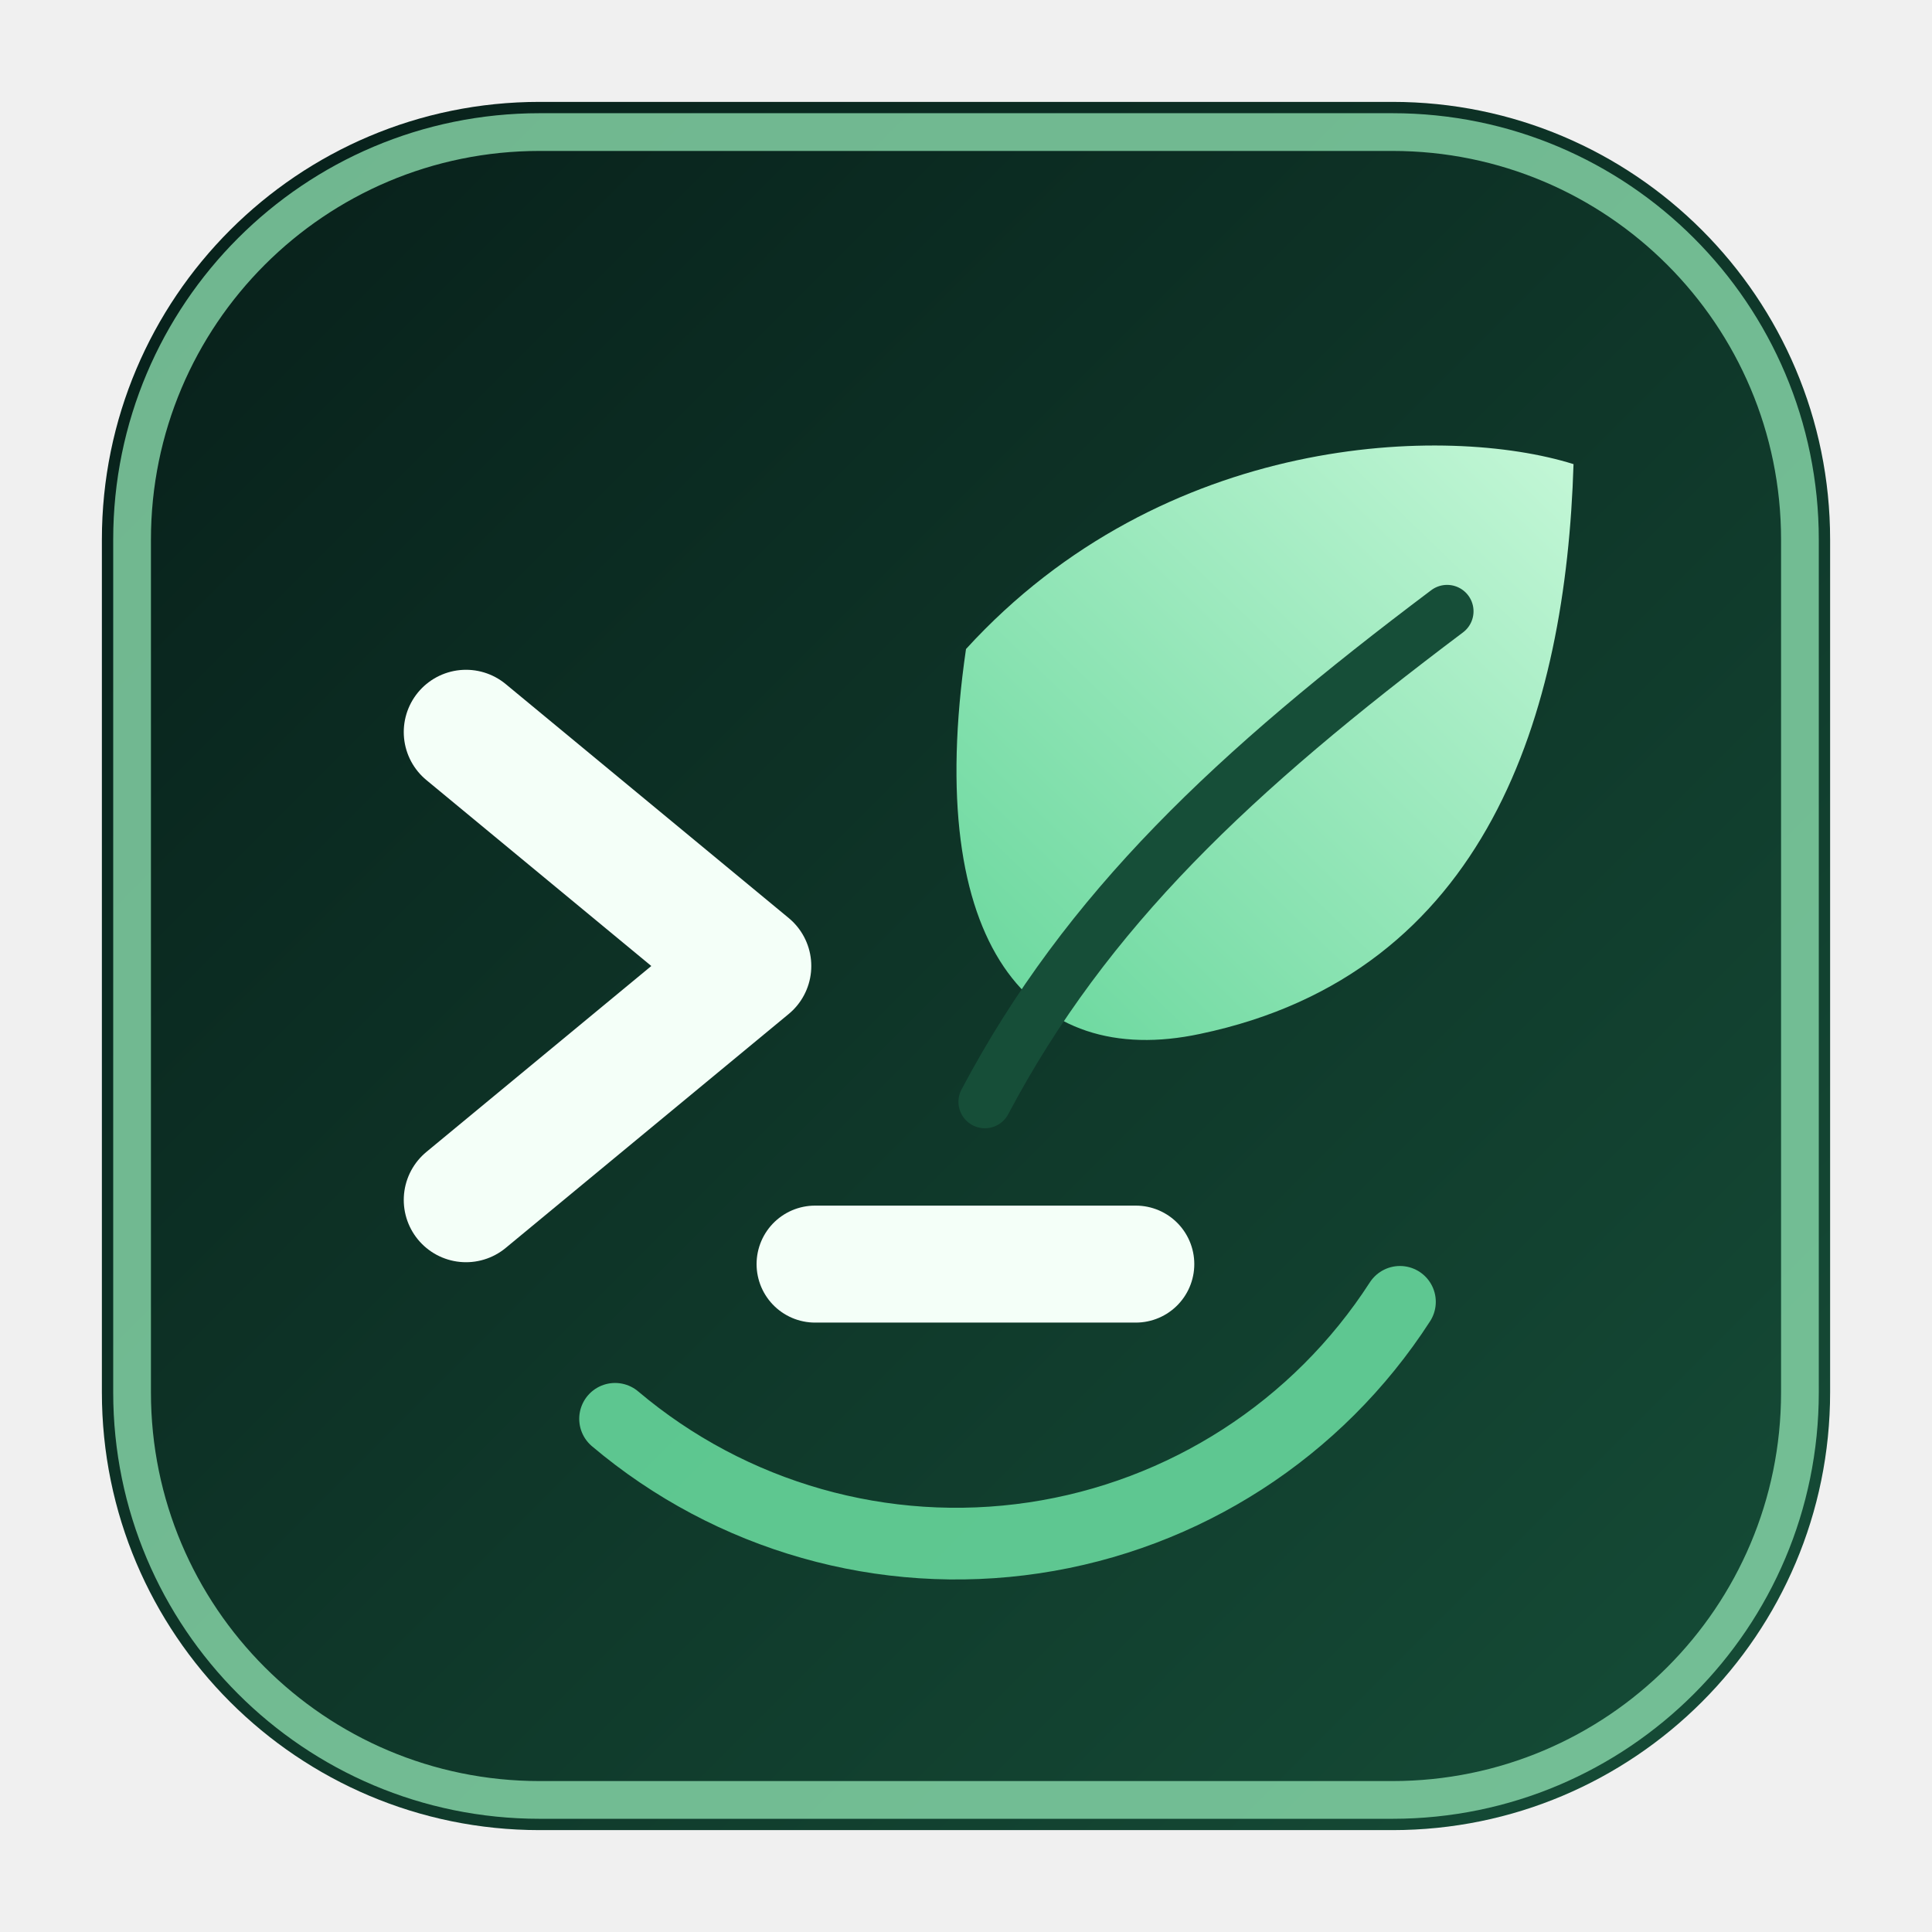
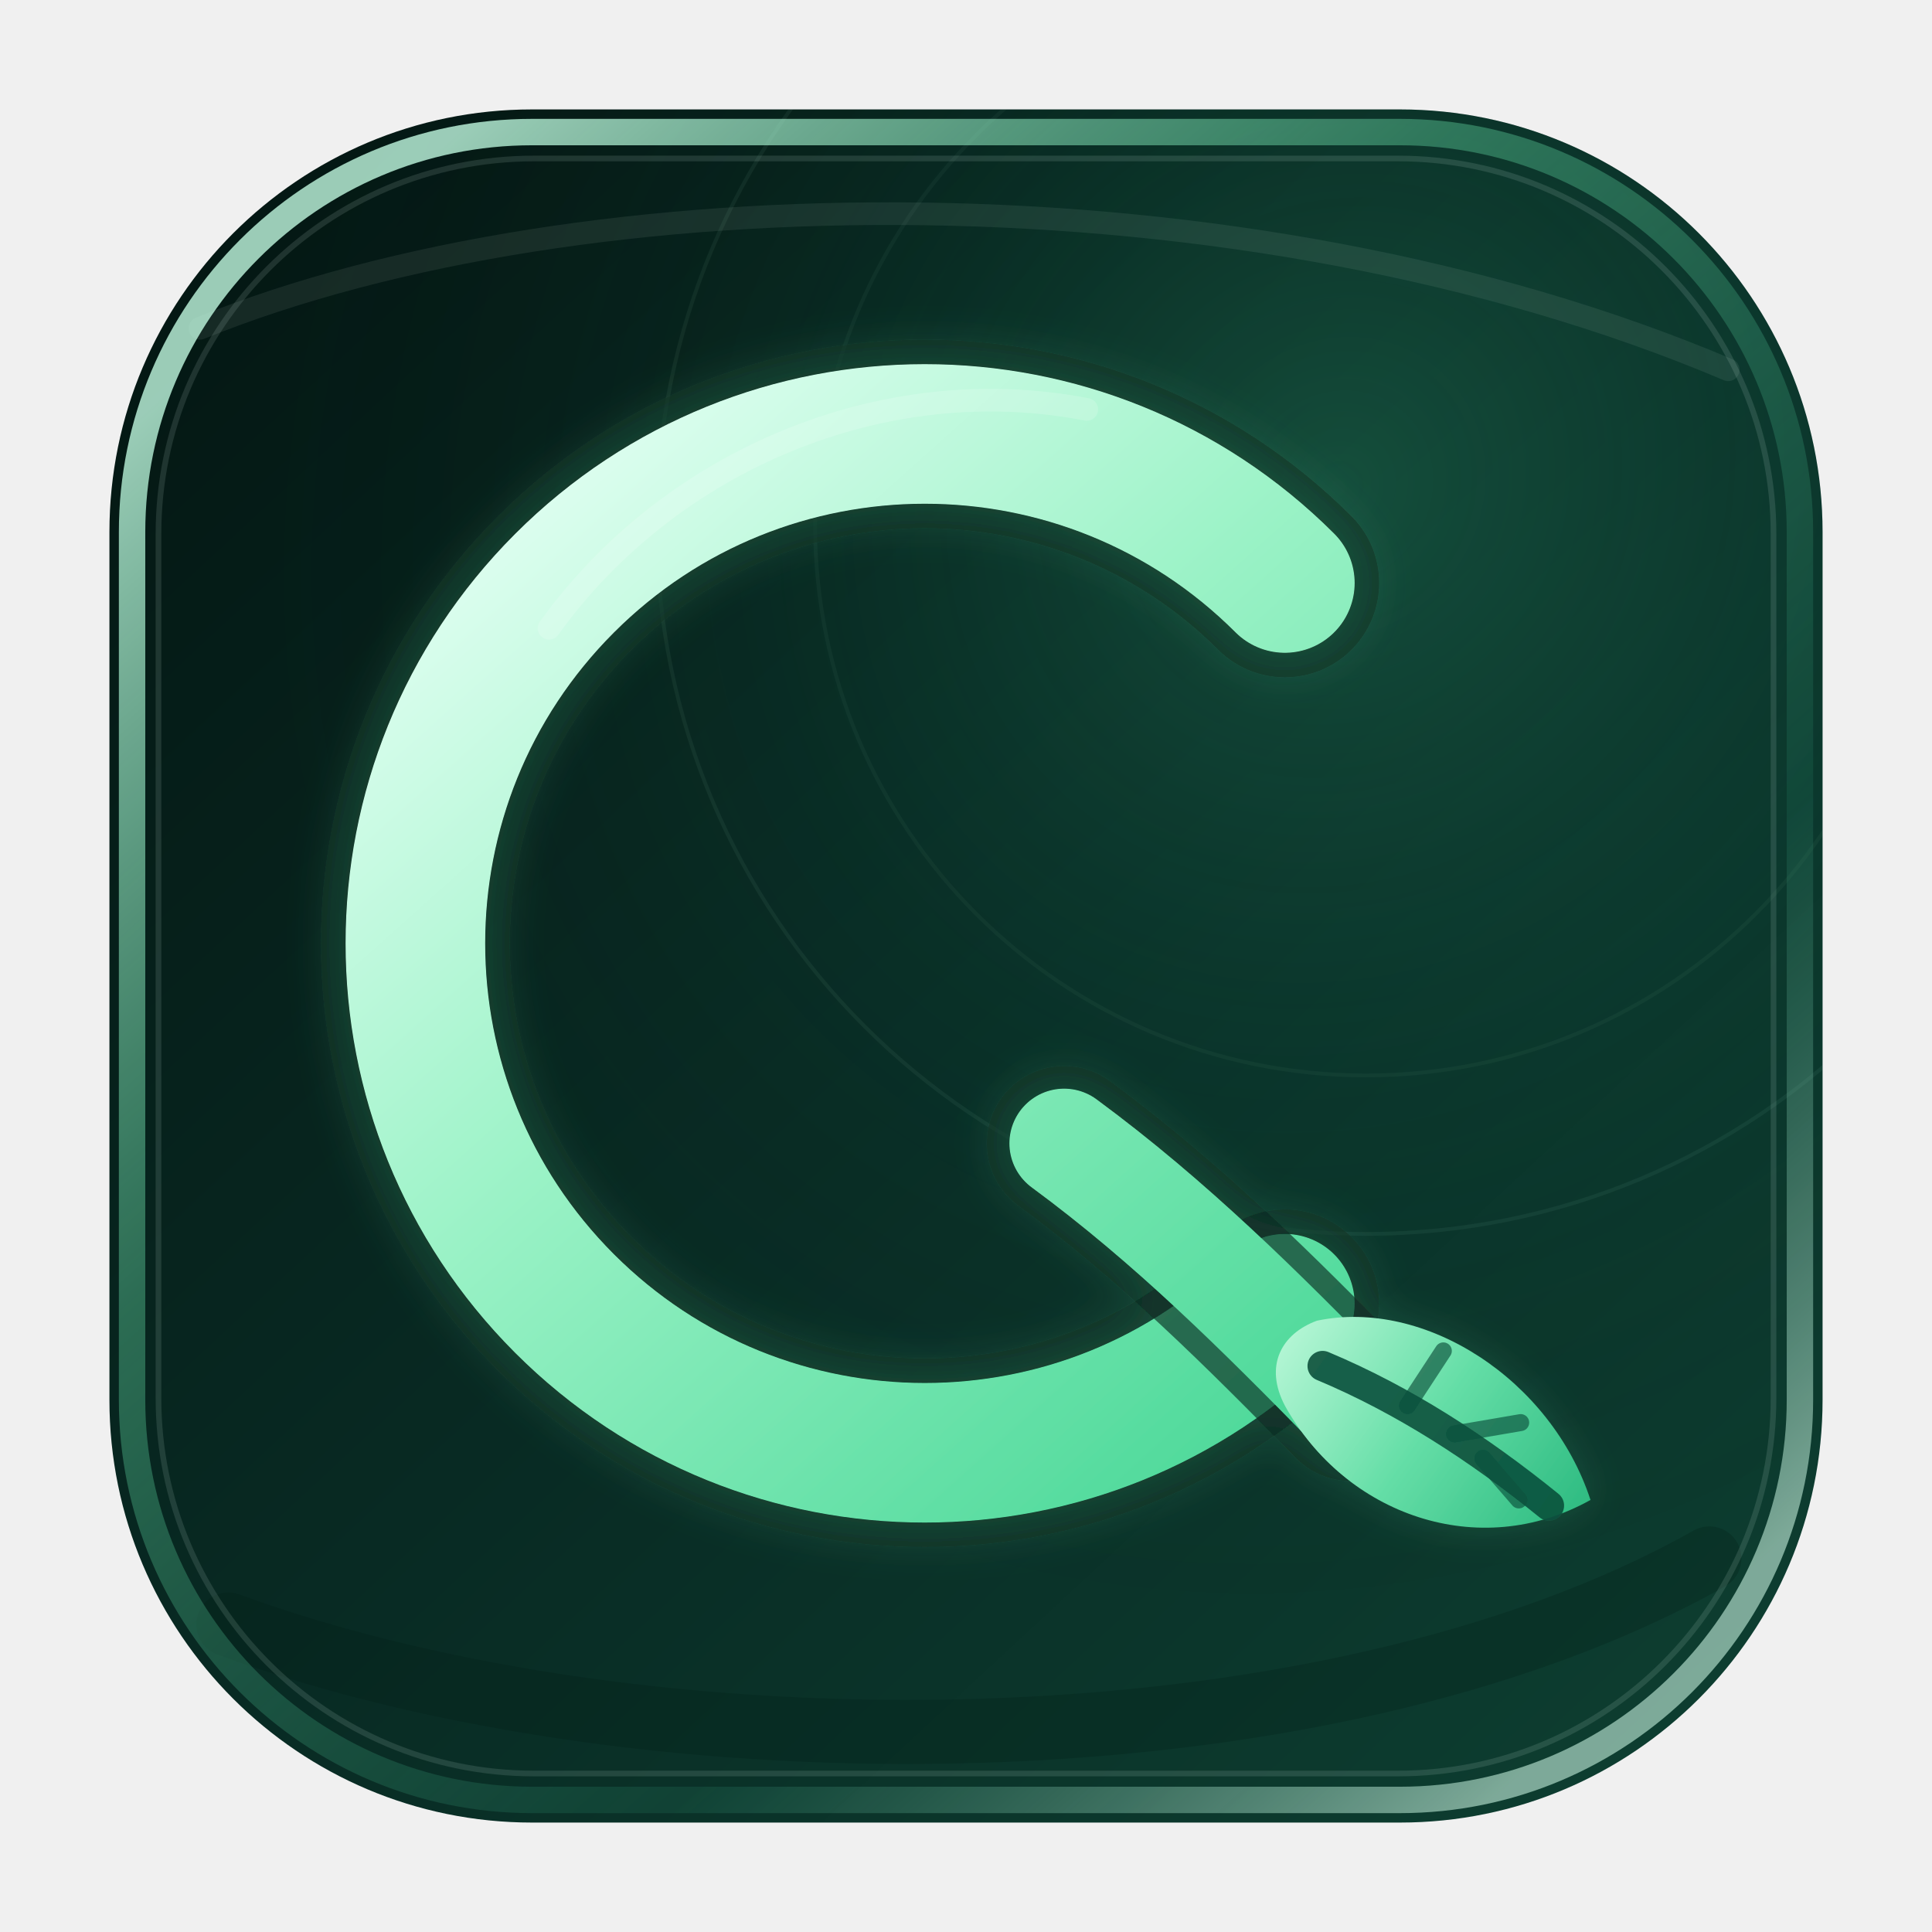
<svg xmlns="http://www.w3.org/2000/svg" width="1024" height="1024" viewBox="0 0 1024 1024">
  <defs>
-     <linearGradient id="bg" x1="0" y1="0" x2="1" y2="1">
-       <stop offset="0" stop-color="#071E19" />
-       <stop offset="1" stop-color="#164E38" />
+     <linearGradient id="bg" x1="120" y1="100" x2="880" y2="920" gradientUnits="userSpaceOnUse">
+       <stop offset="0" stop-color="#041713" />
+       <stop offset="0.52" stop-color="#082A23" />
+       <stop offset="1" stop-color="#0D3D30" />
    </linearGradient>
-     <linearGradient id="leaf" x1="0" y1="1" x2="1" y2="0">
-       <stop offset="0" stop-color="#66D69B" />
-       <stop offset="1" stop-color="#C4F7D7" />
+     <radialGradient id="atmosphere" cx="0" cy="0" r="1" gradientUnits="userSpaceOnUse" gradientTransform="translate(714 258) rotate(132) scale(650 590)">
+       <stop offset="0" stop-color="#43D79A" stop-opacity="0.22" />
+       <stop offset="0.5" stop-color="#1C8062" stop-opacity="0.08" />
+       <stop offset="1" stop-color="#03110E" stop-opacity="0" />
+     </radialGradient>
+     <linearGradient id="rim" x1="174" y1="132" x2="856" y2="896" gradientUnits="userSpaceOnUse">
+       <stop offset="0" stop-color="#C5FFE5" stop-opacity="0.78" />
+       <stop offset="0.34" stop-color="#63D9A3" stop-opacity="0.4" />
+       <stop offset="0.72" stop-color="#24785E" stop-opacity="0.24" />
+       <stop offset="1" stop-color="#D5FFEB" stop-opacity="0.56" />
    </linearGradient>
+     <linearGradient id="quota" x1="272" y1="240" x2="738" y2="760" gradientUnits="userSpaceOnUse">
+       <stop offset="0" stop-color="#E3FFF3" />
+       <stop offset="0.42" stop-color="#9AF2C6" />
+       <stop offset="1" stop-color="#45D695" />
+     </linearGradient>
+     <linearGradient id="leaf" x1="684" y1="696" x2="836" y2="804" gradientUnits="userSpaceOnUse">
+       <stop offset="0" stop-color="#B8F7D7" />
+       <stop offset="0.5" stop-color="#65DEA7" />
+       <stop offset="1" stop-color="#2FBC82" />
+     </linearGradient>
+     <clipPath id="shellClip">
+       <rect x="58" y="58" width="908" height="908" rx="224" />
+     </clipPath>
+     <filter id="markShadow" x="-30%" y="-30%" width="160%" height="170%">
+       <feDropShadow dx="0" dy="18" stdDeviation="20" flood-color="#00100C" flood-opacity="0.55" />
+       <feDropShadow dx="0" dy="0" stdDeviation="10" flood-color="#64E2AA" flood-opacity="0.15" />
+     </filter>
  </defs>
-   <rect x="54" y="54" width="916" height="916" rx="232" fill="url(#bg)" />
-   <rect x="70" y="70" width="884" height="884" rx="216" fill="none" stroke="#87D8AA" stroke-width="20" opacity=".82" />
-   <path d="M247 388l150 124-150 124" fill="none" stroke="#F4FFF8" stroke-width="66" stroke-linecap="round" stroke-linejoin="round" />
-   <path d="M432 670h170" fill="none" stroke="#F4FFF8" stroke-width="62" stroke-linecap="round" />
-   <path d="M512 344c105-115 255-119 322-98-4 131-45 270-198 302-89 19-147-46-124-204z" fill="url(#leaf)" />
-   <path d="M522 584c54-102 132-175 245-260" fill="none" stroke="#164E38" stroke-width="28" stroke-linecap="round" />
-   <path d="M742 690a280 280 0 0 1-416 62" fill="none" stroke="#66D69B" stroke-width="38" stroke-linecap="round" opacity=".9" />
+   <rect x="58" y="58" width="908" height="908" rx="224" fill="url(#bg)" />
+   <g clip-path="url(#shellClip)">
+     <rect x="58" y="58" width="908" height="908" fill="url(#atmosphere)" />
+     <circle cx="724" cy="278" r="376" fill="none" stroke="#B8F7D7" stroke-width="2" opacity="0.055" />
+     <circle cx="724" cy="278" r="292" fill="none" stroke="#B8F7D7" stroke-width="2" opacity="0.04" />
+     <path d="M106 174C308 92 659 87 916 196" fill="none" stroke="#F0FFF8" stroke-width="12" stroke-linecap="round" opacity="0.075" />
+     <path d="M121 861C342 942 700 942 906 826" fill="none" stroke="#001C15" stroke-width="34" stroke-linecap="round" opacity="0.25" />
+   </g>
+   <rect x="70" y="70" width="884" height="884" rx="212" fill="none" stroke="url(#rim)" stroke-width="14" />
+   <rect x="84" y="84" width="856" height="856" rx="199" fill="none" stroke="#E5FFF3" stroke-width="3" opacity="0.12" />
+   <g filter="url(#markShadow)">
+     <path d="M681 691A270 270 0 1 1 681 309" fill="none" stroke="#06251D" stroke-width="100" stroke-linecap="round" opacity="0.62" />
+     <path d="M681 691A270 270 0 1 1 681 309" fill="none" stroke="url(#quota)" stroke-width="74" stroke-linecap="round" />
+     <path d="M564 606C621 648 668 695 716 744" fill="none" stroke="#06251D" stroke-width="82" stroke-linecap="round" opacity="0.62" />
+     <path d="M564 606C621 648 668 695 716 744" fill="none" stroke="url(#quota)" stroke-width="58" stroke-linecap="round" />
+     <path d="M698 700C755 688 822 731 843 795C784 828 713 803 681 745C670 724 679 707 698 700Z" fill="url(#leaf)" />
+     <path d="M701 724C744 742 784 768 821 798" fill="none" stroke="#0B503C" stroke-width="16" stroke-linecap="round" opacity="0.9" />
+     <path d="M746 745L765 716M771 760L806 754M786 773L805 795" fill="none" stroke="#0B503C" stroke-width="9" stroke-linecap="round" opacity="0.65" />
+   </g>
+   <path d="M291 333C355 244 468 196 576 217" fill="none" stroke="#FFFFFF" stroke-width="12" stroke-linecap="round" opacity="0.16" />
</svg>
